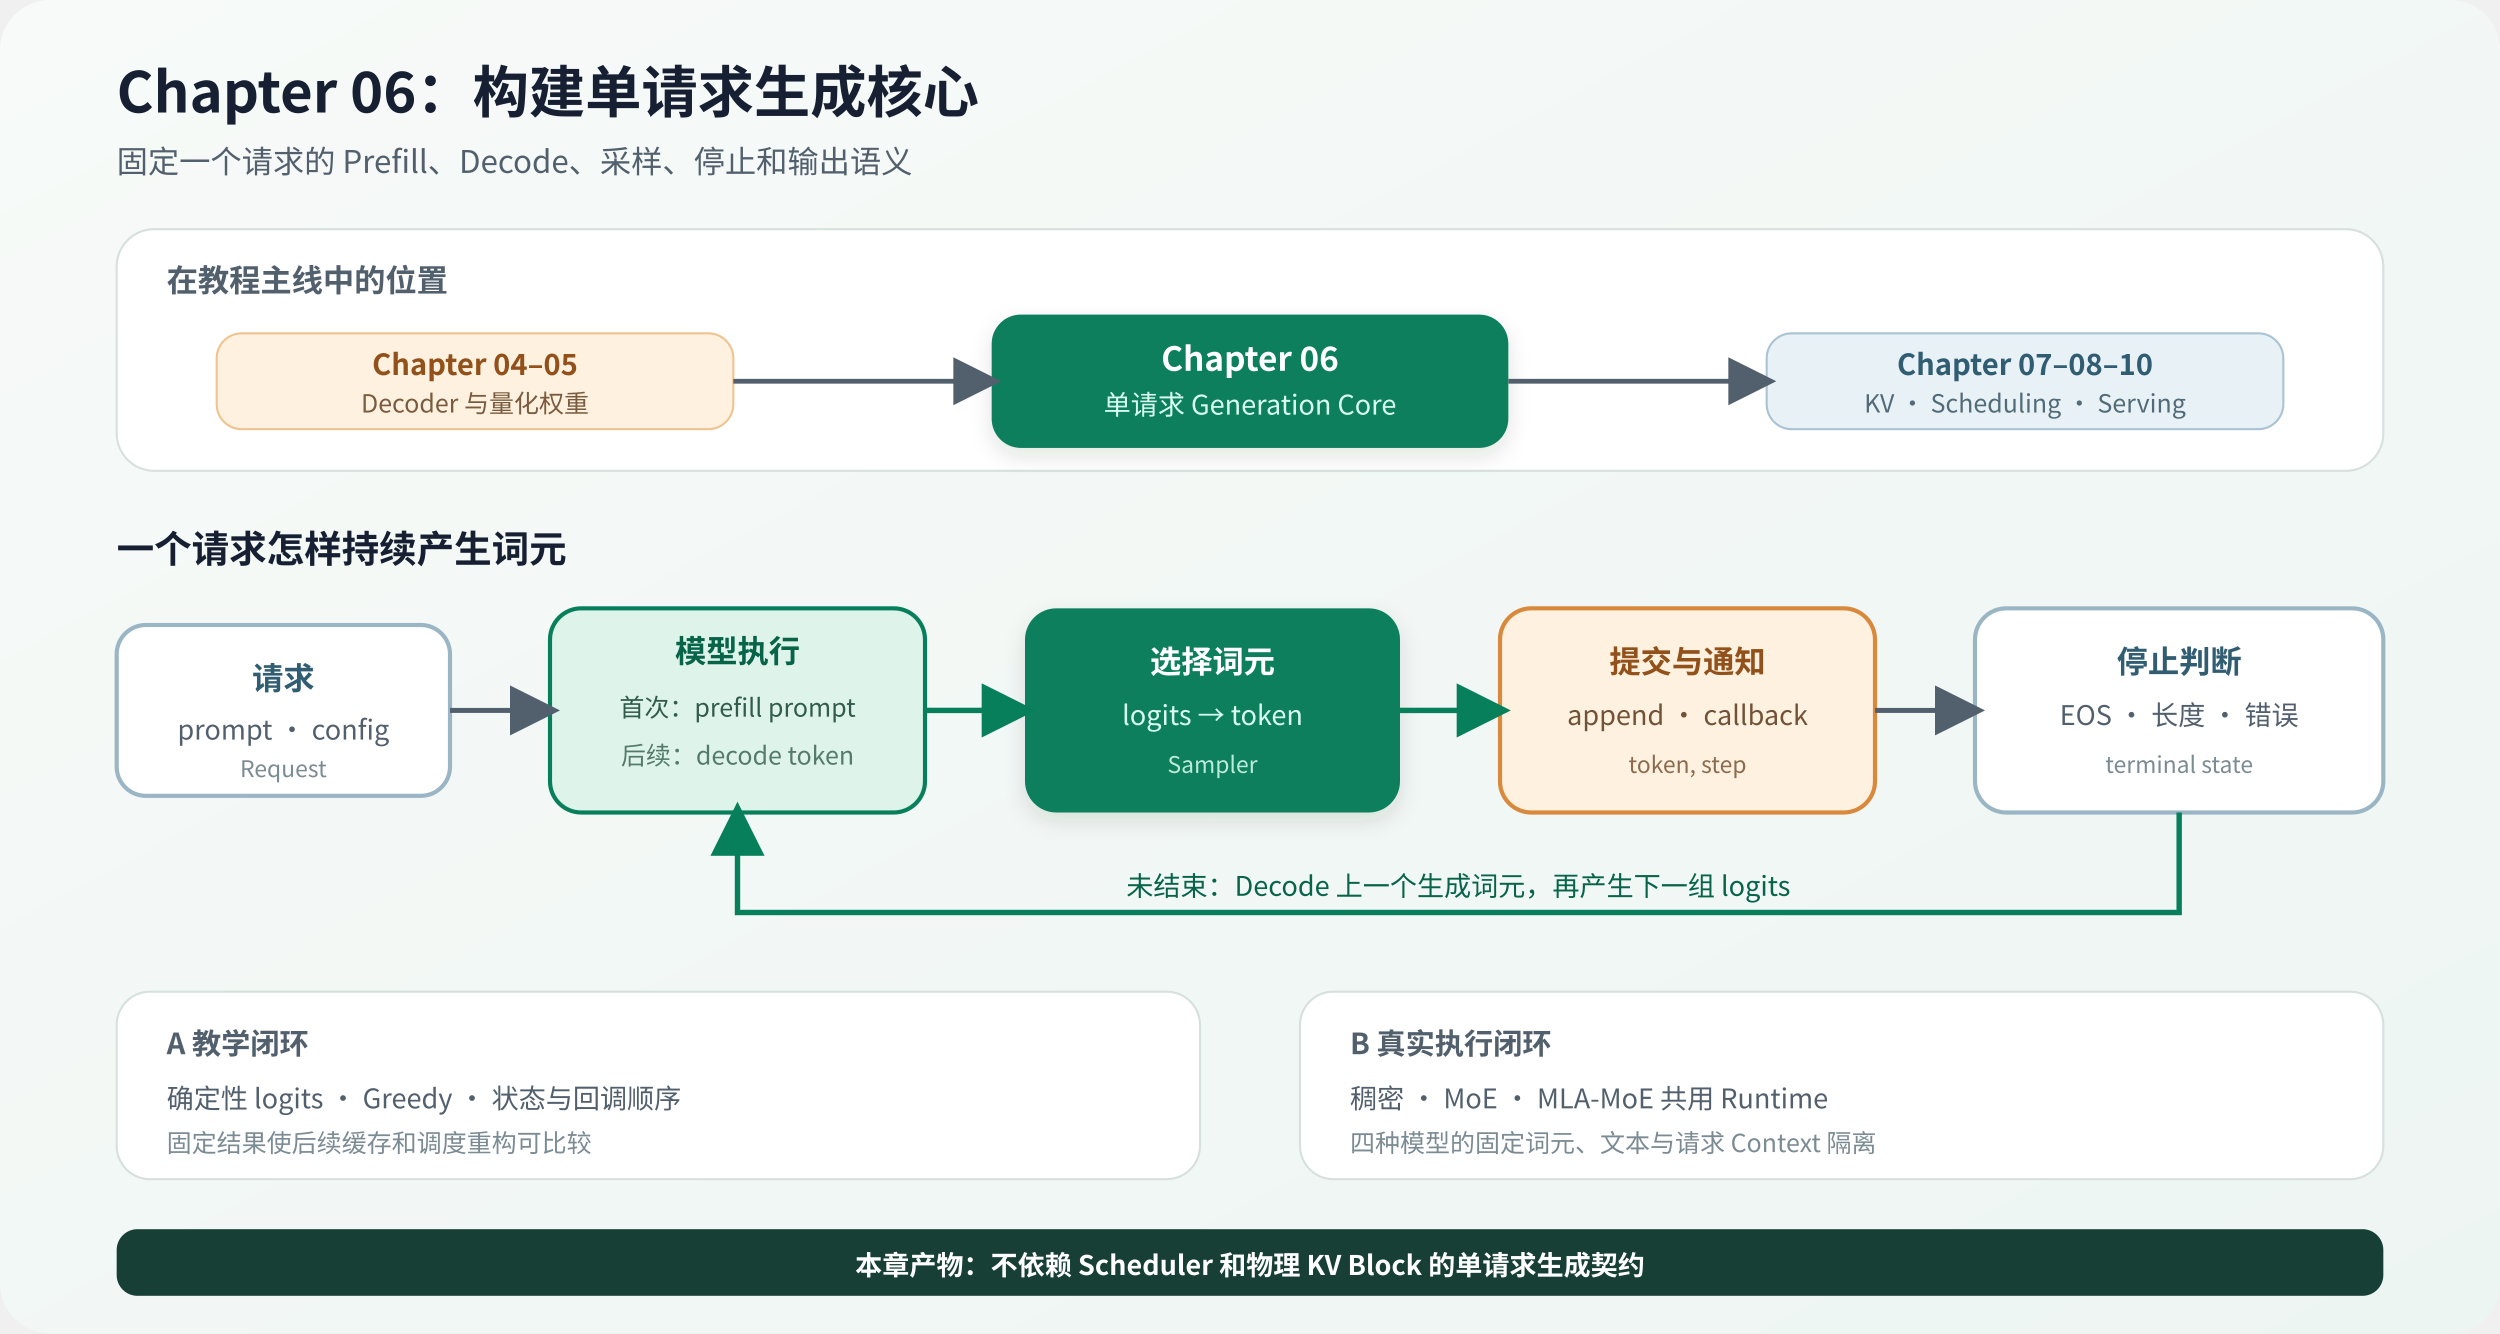
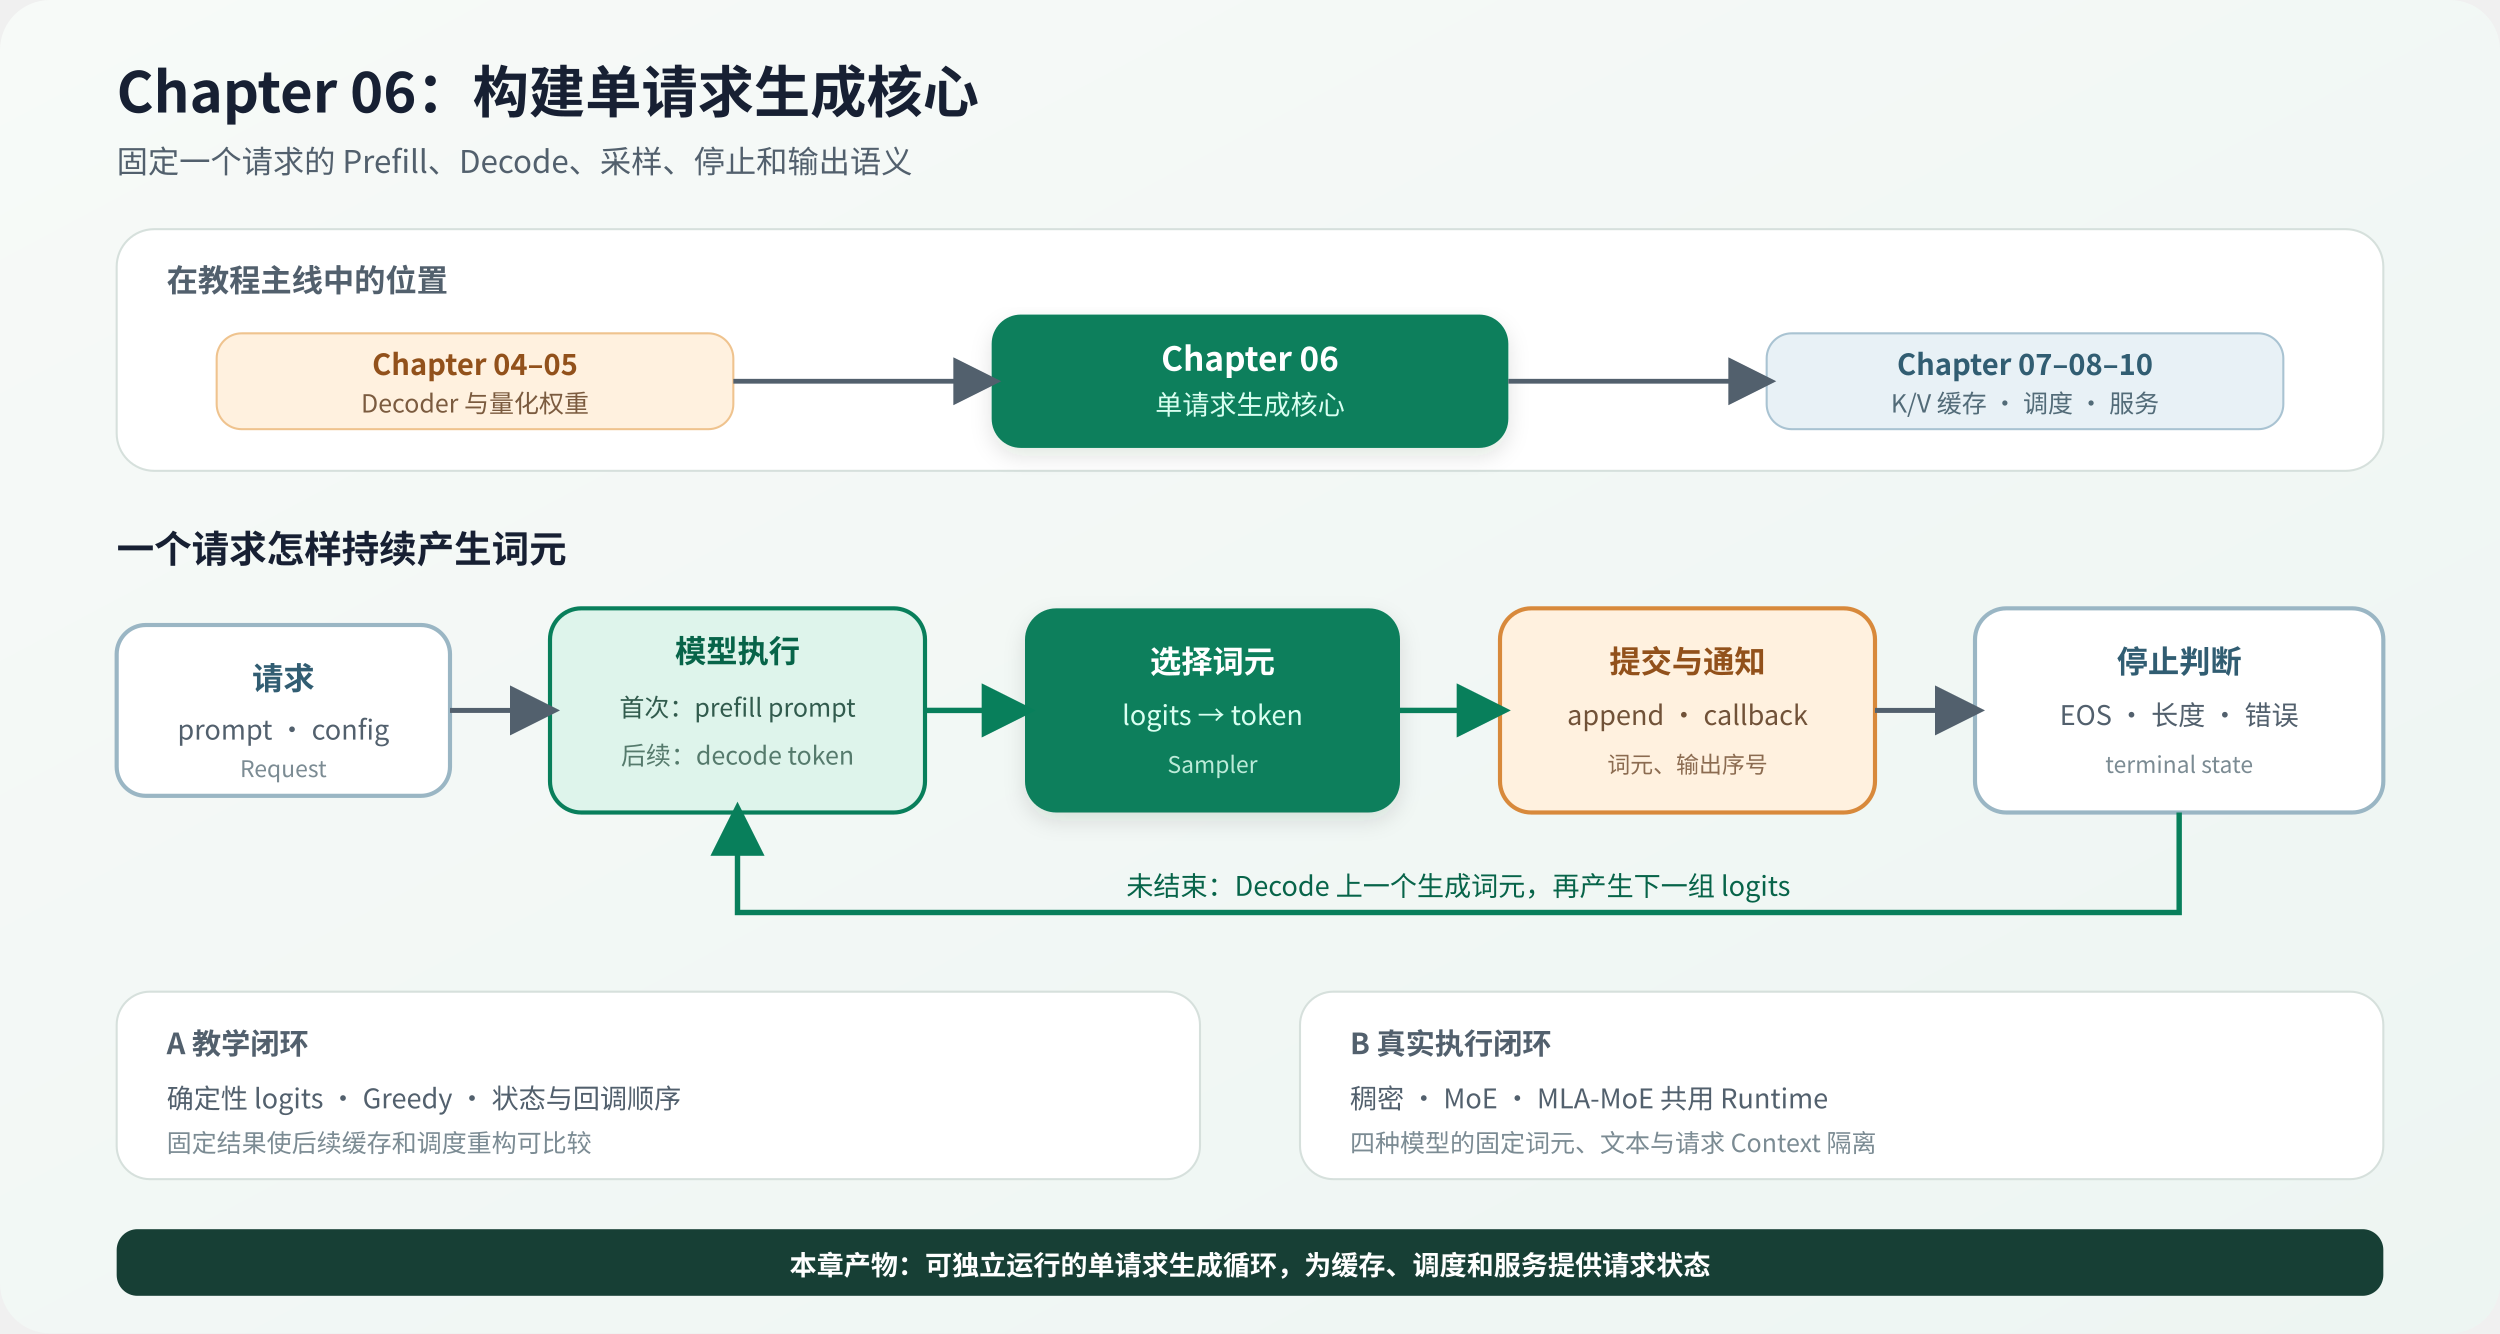
<svg xmlns="http://www.w3.org/2000/svg" viewBox="0 0 1200 640" role="img" aria-labelledby="title desc">
  <defs>
    <style>text { font-family: "Noto Sans CJK SC", "Droid Sans Fallback", sans-serif; }</style>
    <linearGradient id="bg" x1="0" y1="0" x2="1" y2="1">
      <stop offset="0" stop-color="#f7faf8" />
      <stop offset="1" stop-color="#edf5f2" />
    </linearGradient>
    <marker id="arrow" markerWidth="10" markerHeight="10" refX="8" refY="5" orient="auto">
      <path d="M0 0 L10 5 L0 10 Z" fill="#52606d" />
    </marker>
    <marker id="arrow-main" markerWidth="10" markerHeight="10" refX="8" refY="5" orient="auto">
      <path d="M0 0 L10 5 L0 10 Z" fill="#087f5b" />
    </marker>
    <filter id="shadow" x="-12%" y="-12%" width="124%" height="132%">
      <feDropShadow dx="0" dy="4" stdDeviation="5" flood-color="#102a24" flood-opacity="0.12" />
    </filter>
  </defs>
  <rect width="1200" height="640" rx="24" fill="url(#bg)" />
  <text x="56" y="54" font-size="27" font-weight="700" fill="#172033">Chapter 06：构建单请求生成核心</text>
  <text x="56" y="83" font-size="15" fill="#52606d">固定一个请求的 Prefill、Decode、采样、停止和输出语义</text>
  <rect x="56" y="110" width="1088" height="116" rx="18" fill="#ffffff" stroke="#d6e0dc" />
  <text x="80" y="140" font-size="15" font-weight="700" fill="#52606d">在教程主线中的位置</text>
  <g text-anchor="middle">
    <rect x="104" y="160" width="248" height="46" rx="12" fill="#fff1df" stroke="#efc38e" />
    <text x="228" y="180" font-size="14" font-weight="700" fill="#92511b">Chapter 04–05</text>
    <text x="228" y="198" font-size="12" fill="#7b5b3f">Decoder 与量化权重</text>
    <rect x="476" y="151" width="248" height="64" rx="14" fill="#087f5b" filter="url(#shadow)" />
    <text x="600" y="178" font-size="16" font-weight="700" fill="#ffffff">Chapter 06</text>
-     <text x="600" y="199" font-size="13" fill="#d9fff1">单请求 Generation Core</text>
+     <text x="600" y="199" font-size="13" fill="#d9fff1">单请求生成核心</text>
    <rect x="848" y="160" width="248" height="46" rx="12" fill="#e8f1f6" stroke="#a9c3d2" />
    <text x="972" y="180" font-size="14" font-weight="700" fill="#315d72">Chapter 07–08–10</text>
-     <text x="972" y="198" font-size="12" fill="#526b78">KV · Scheduling · Serving</text>
+     <text x="972" y="198" font-size="12" fill="#526b78">K/V 缓存 · 调度 · 服务</text>
  </g>
  <path d="M352 183 H476" fill="none" stroke="#52606d" stroke-width="2.3" marker-end="url(#arrow)" />
  <path d="M724 183 H848" fill="none" stroke="#52606d" stroke-width="2.3" marker-end="url(#arrow)" />
  <text x="56" y="270" font-size="18" font-weight="700" fill="#172033">一个请求怎样持续产生词元</text>
  <g text-anchor="middle">
    <rect x="56" y="300" width="160" height="82" rx="14" fill="#ffffff" stroke="#9ab6c4" stroke-width="2" />
    <text x="136" y="331" font-size="15" font-weight="700" fill="#315d72">请求</text>
    <text x="136" y="355" font-size="13" fill="#52606d">prompt · config</text>
    <text x="136" y="373" font-size="11" fill="#7b8b93">Request</text>
    <rect x="264" y="292" width="180" height="98" rx="15" fill="#def4eb" stroke="#087f5b" stroke-width="2" />
    <text x="354" y="318" font-size="15" font-weight="700" fill="#076449">模型执行</text>
    <text x="354" y="344" font-size="12" fill="#315b4d">首次：prefill prompt</text>
    <text x="354" y="367" font-size="12" fill="#557a6c">后续：decode token</text>
    <rect x="492" y="292" width="180" height="98" rx="15" fill="#087f5b" filter="url(#shadow)" />
    <text x="582" y="323" font-size="15" font-weight="700" fill="#ffffff">选择词元</text>
    <text x="582" y="348" font-size="13" fill="#d9fff1">logits → token</text>
    <text x="582" y="371" font-size="11" fill="#bcebd9">Sampler</text>
    <rect x="720" y="292" width="180" height="98" rx="15" fill="#fff1df" stroke="#d8893b" stroke-width="2" />
    <text x="810" y="323" font-size="15" font-weight="700" fill="#92511b">提交与通知</text>
    <text x="810" y="348" font-size="13" fill="#715238">append · callback</text>
-     <text x="810" y="371" font-size="11" fill="#8b6b50">token, step</text>
+     <text x="810" y="371" font-size="11" fill="#8b6b50">词元、输出序号</text>
    <rect x="948" y="292" width="196" height="98" rx="15" fill="#ffffff" stroke="#9ab6c4" stroke-width="2" />
    <text x="1046" y="323" font-size="15" font-weight="700" fill="#315d72">停止判断</text>
    <text x="1046" y="348" font-size="13" fill="#52606d">EOS · 长度 · 错误</text>
    <text x="1046" y="371" font-size="11" fill="#7b8b93">terminal state</text>
  </g>
  <path d="M216 341 H264" fill="none" stroke="#52606d" stroke-width="2.4" marker-end="url(#arrow)" />
  <path d="M444 341 H492" fill="none" stroke="#087f5b" stroke-width="2.6" marker-end="url(#arrow-main)" />
  <path d="M672 341 H720" fill="none" stroke="#087f5b" stroke-width="2.6" marker-end="url(#arrow-main)" />
  <path d="M900 341 H948" fill="none" stroke="#52606d" stroke-width="2.4" marker-end="url(#arrow)" />
  <path d="M1046 390 V438 H354 V390" fill="none" stroke="#087f5b" stroke-width="2.6" marker-end="url(#arrow-main)" />
  <text x="700" y="430" font-size="13" text-anchor="middle" fill="#076449">未结束：Decode 上一个生成词元，再产生下一组 logits</text>
  <rect x="56" y="476" width="520" height="90" rx="16" fill="#ffffff" stroke="#d6e0dc" />
  <text x="80" y="506" font-size="14" font-weight="700" fill="#52606d">A 教学闭环</text>
  <text x="80" y="532" font-size="13" fill="#52606d">确定性 logits · Greedy · 状态与回调顺序</text>
  <text x="80" y="553" font-size="12" fill="#7b8b93">固定结果使后续缓存和调度重构可比较</text>
  <rect x="624" y="476" width="520" height="90" rx="16" fill="#ffffff" stroke="#d6e0dc" />
  <text x="648" y="506" font-size="14" font-weight="700" fill="#52606d">B 真实执行闭环</text>
  <text x="648" y="532" font-size="13" fill="#52606d">稠密 · MoE · MLA-MoE 共用 Runtime</text>
  <text x="648" y="553" font-size="12" fill="#7b8b93">四种模型的固定词元、文本与请求 Context 隔离</text>
  <rect x="56" y="590" width="1088" height="32" rx="10" fill="#173f35" />
-   <text x="600" y="612" font-size="13" font-weight="700" text-anchor="middle" fill="#ffffff">本章产物：不依赖 Scheduler 和物理 KV Block 的单请求生成契约</text>
+   <text x="600" y="612" font-size="13" font-weight="700" text-anchor="middle" fill="#ffffff">本章产物：可独立运行的单请求生成循环，为缓存、调度和服务提供请求状态</text>
</svg>
